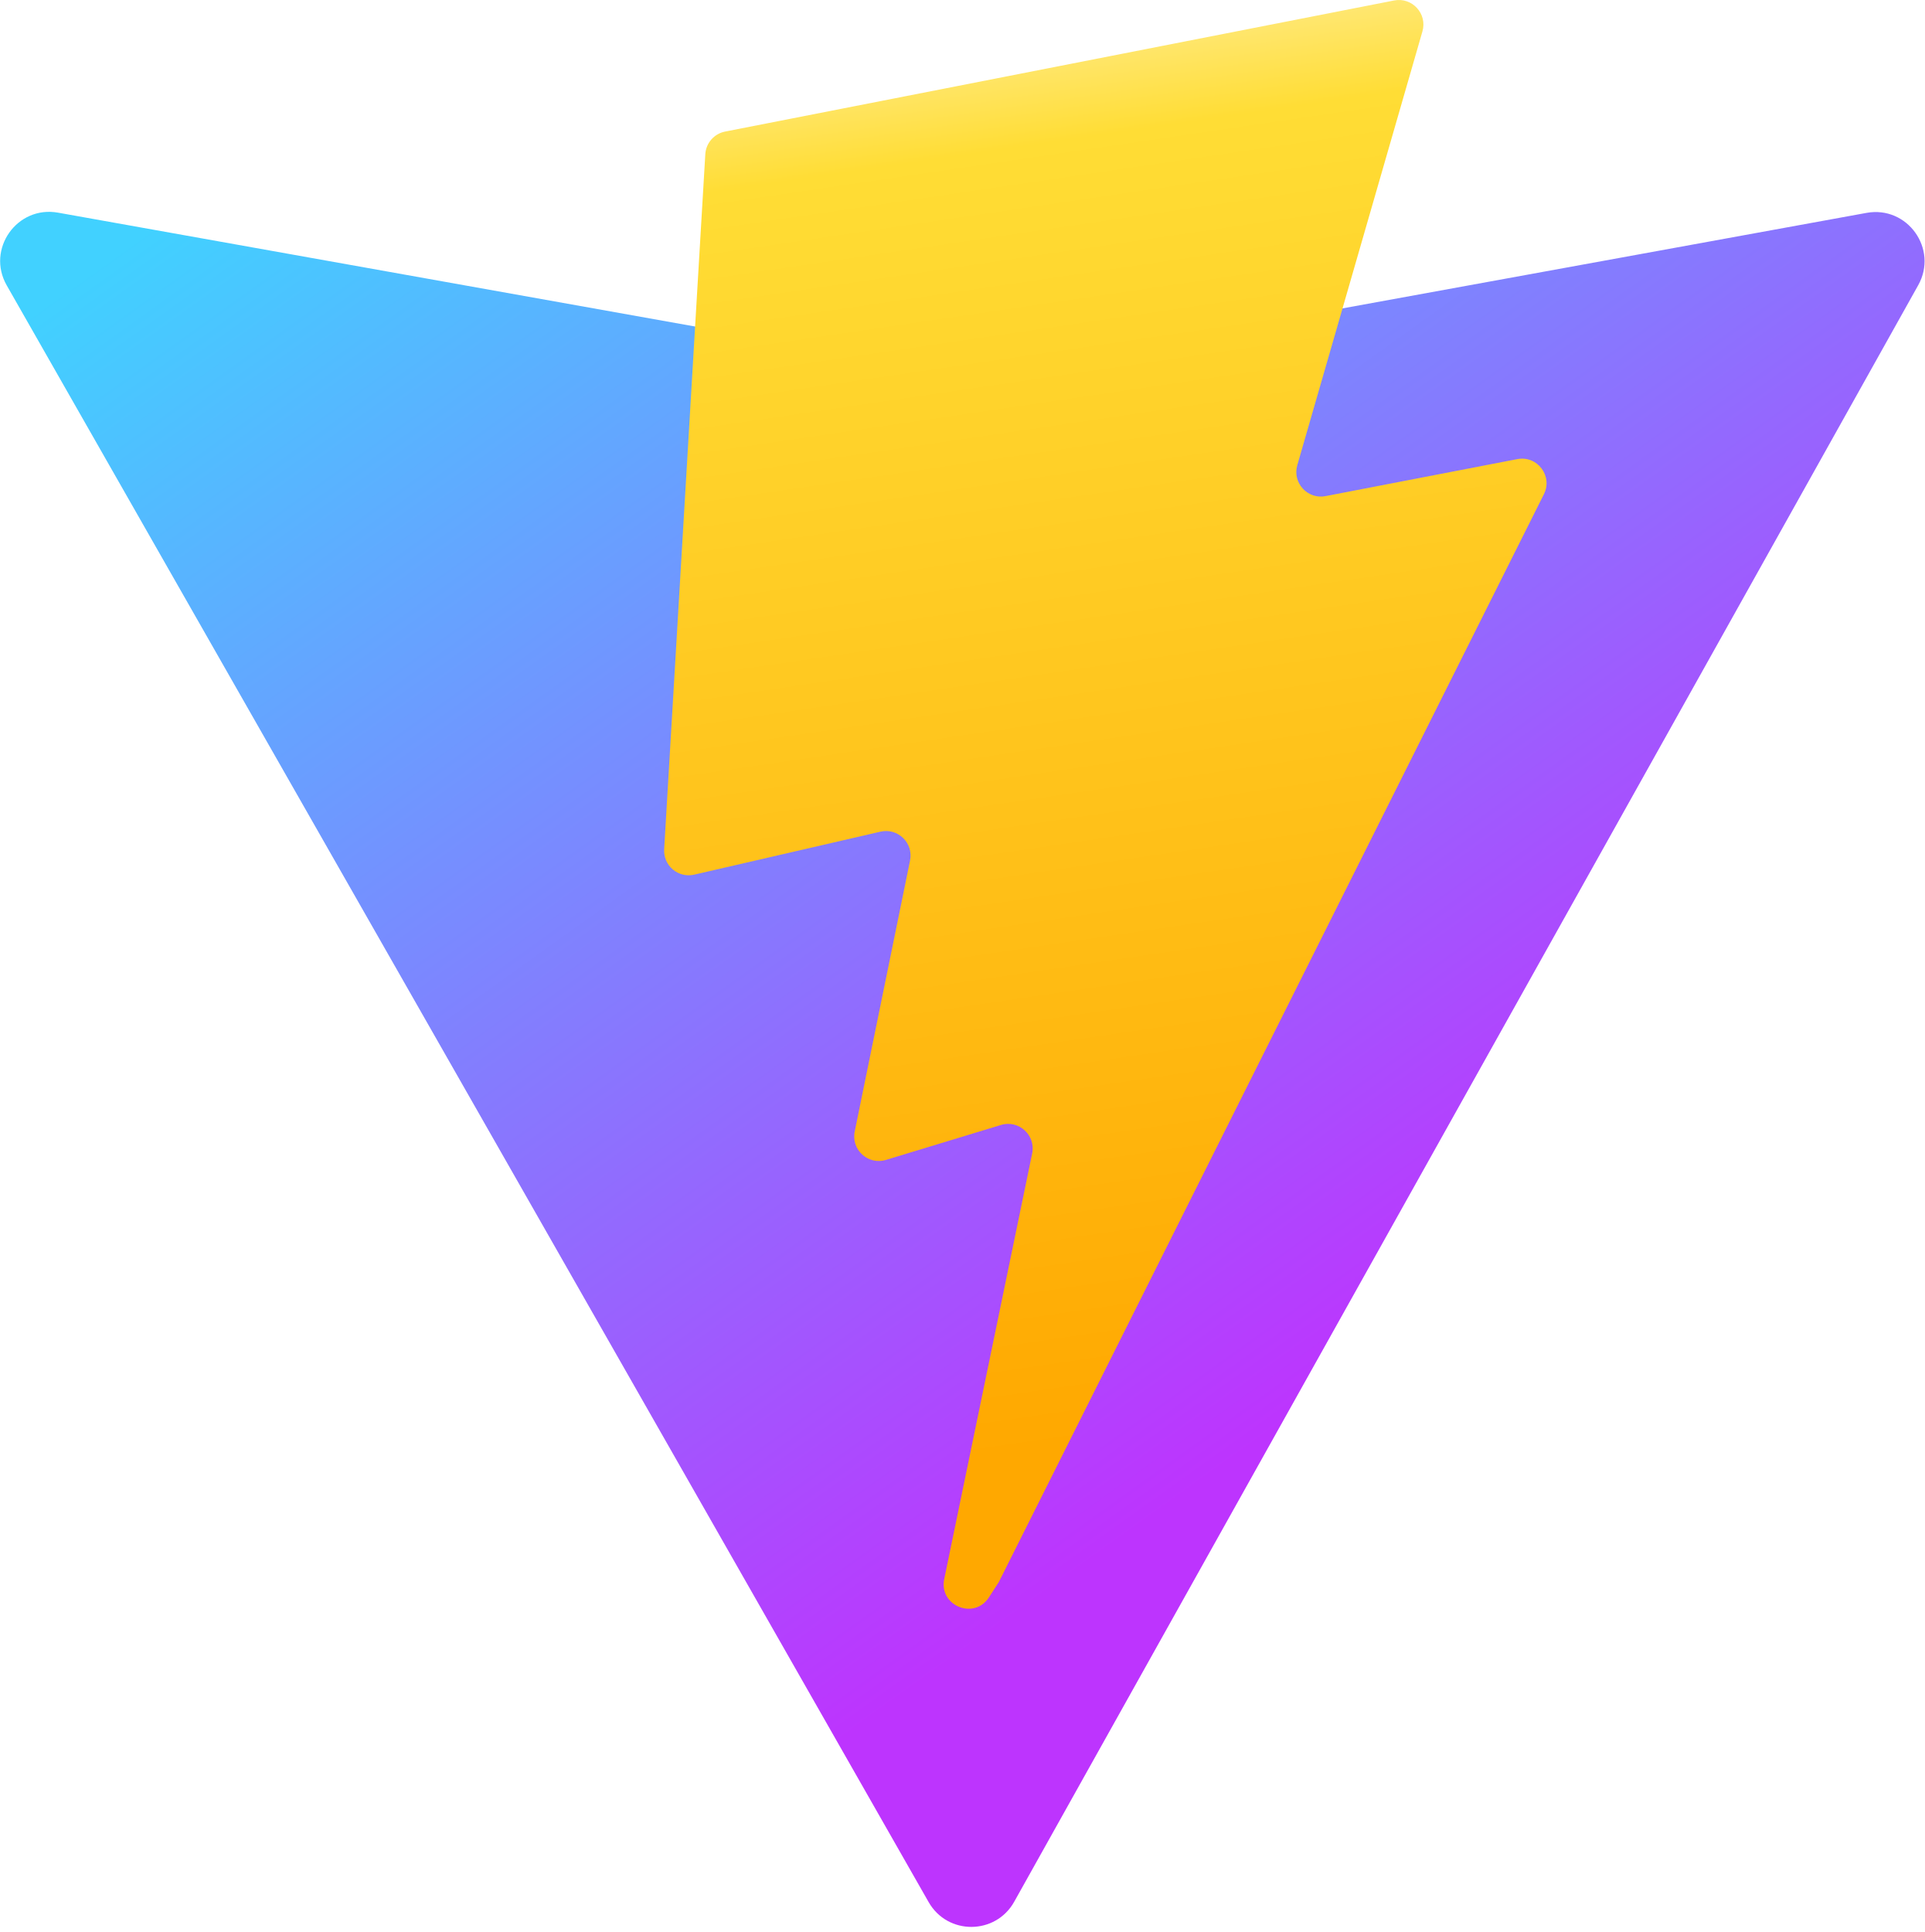
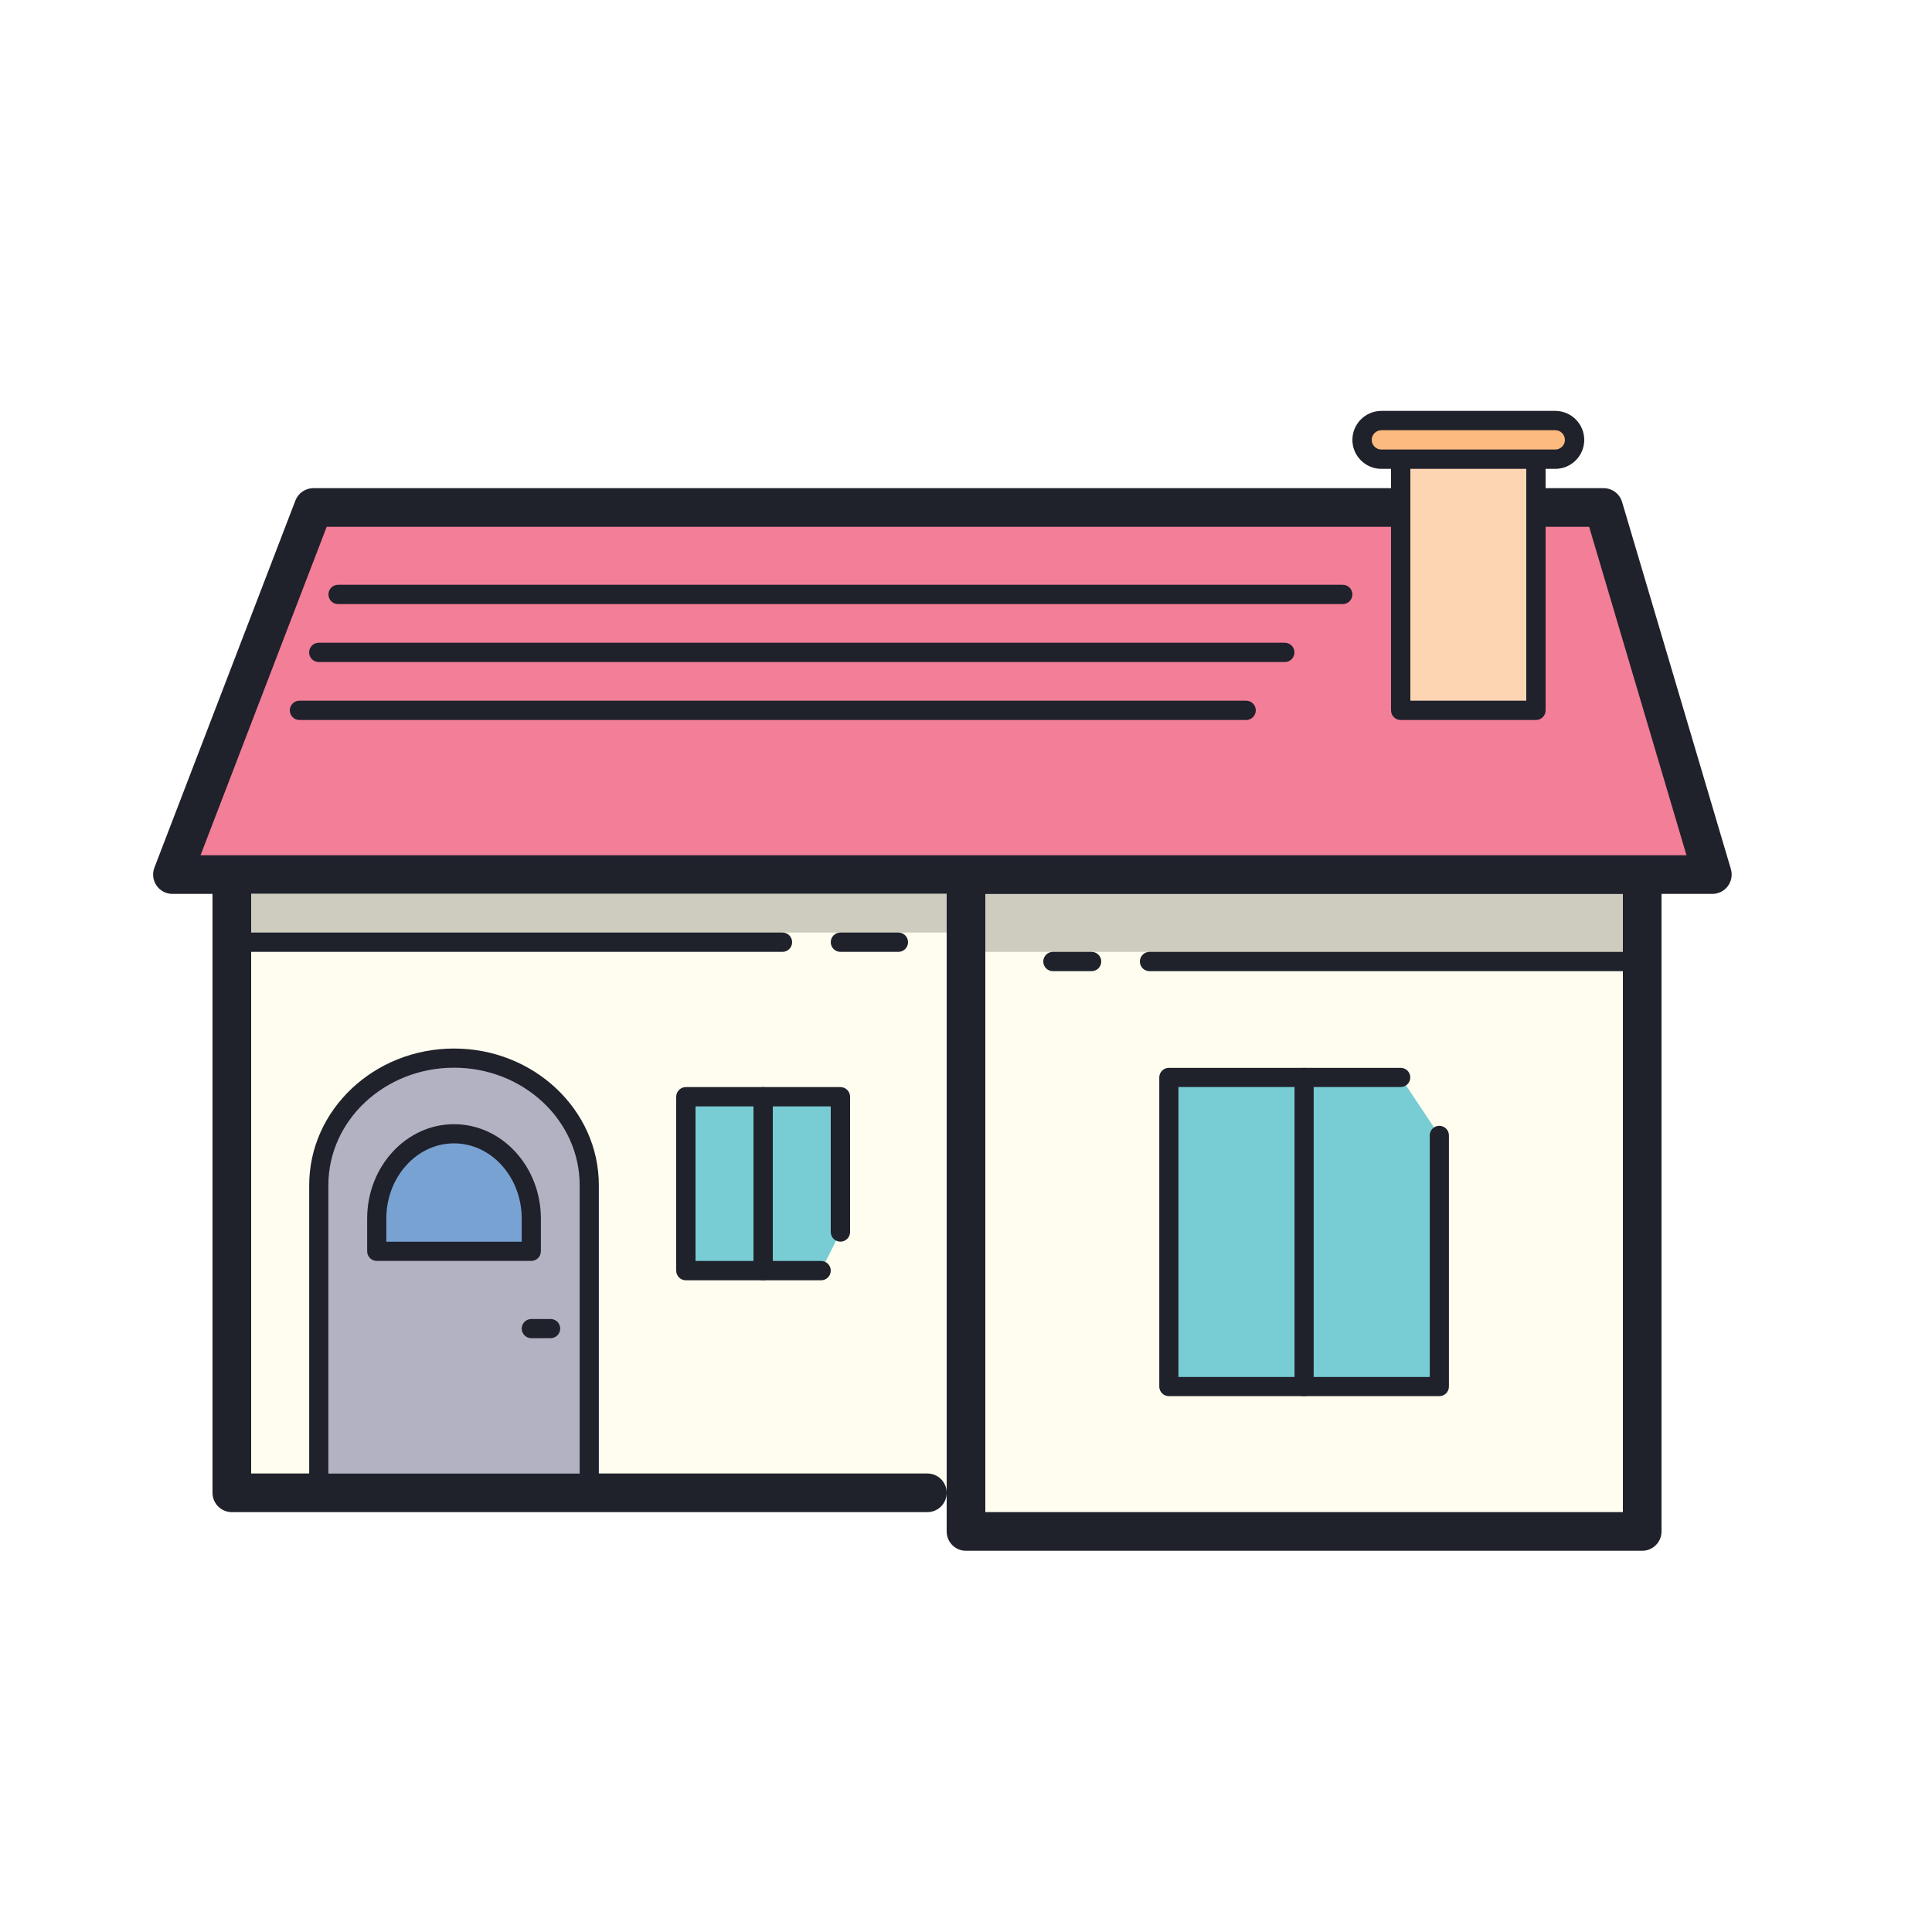
- <svg xmlns="http://www.w3.org/2000/svg" aria-hidden="true" role="img" class="iconify iconify--logos" width="31.88" height="32" preserveAspectRatio="xMidYMid meet" viewBox="0 0 256 257">
-   <defs>
-     <linearGradient id="IconifyId1813088fe1fbc01fb466" x1="-.828%" x2="57.636%" y1="7.652%" y2="78.411%">
-       <stop offset="0%" stop-color="#41D1FF" />
-       <stop offset="100%" stop-color="#BD34FE" />
-     </linearGradient>
-     <linearGradient id="IconifyId1813088fe1fbc01fb467" x1="43.376%" x2="50.316%" y1="2.242%" y2="89.03%">
-       <stop offset="0%" stop-color="#FFEA83" />
-       <stop offset="8.333%" stop-color="#FFDD35" />
-       <stop offset="100%" stop-color="#FFA800" />
-     </linearGradient>
-   </defs>
-   <path fill="url(#IconifyId1813088fe1fbc01fb466)" d="M255.153 37.938L134.897 252.976c-2.483 4.44-8.862 4.466-11.382.048L.875 37.958c-2.746-4.814 1.371-10.646 6.827-9.67l120.385 21.517a6.537 6.537 0 0 0 2.322-.004l117.867-21.483c5.438-.991 9.574 4.796 6.877 9.62Z" />
-   <path fill="url(#IconifyId1813088fe1fbc01fb467)" d="M185.432.063L96.44 17.501a3.268 3.268 0 0 0-2.634 3.014l-5.474 92.456a3.268 3.268 0 0 0 3.997 3.378l24.777-5.718c2.318-.535 4.413 1.507 3.936 3.838l-7.361 36.047c-.495 2.426 1.782 4.5 4.151 3.78l15.304-4.649c2.372-.72 4.652 1.36 4.15 3.788l-11.698 56.621c-.732 3.542 3.979 5.473 5.943 2.437l1.313-2.028l72.516-144.72c1.215-2.423-.88-5.186-3.54-4.672l-25.505 4.922c-2.396.462-4.435-1.77-3.759-4.114l16.646-57.705c.677-2.35-1.37-4.583-3.769-4.113Z" />
+ <svg xmlns="http://www.w3.org/2000/svg" x="0px" y="0px" width="100" height="100" viewBox="0 0 100 100">
+   <path fill="#fefdef" d="M12 45.268H50V77.268H12z" />
+   <path fill="#1f212b" d="M48,78.268H12c-0.552,0-1-0.447-1-1v-32c0-0.553,0.448-1,1-1s1,0.447,1,1v31h35c0.552,0,1,0.447,1,1S48.552,78.268,48,78.268z" />
+   <path fill="#fefdef" d="M50 45.268H85V79.268H50z" />
+   <path fill="#1f212b" d="M85,80.268H50c-0.552,0-1-0.447-1-1v-34c0-0.553,0.448-1,1-1h35c0.552,0,1,0.447,1,1v34C86,79.82,85.552,80.268,85,80.268z M51,78.268h33v-32H51V78.268z" />
+   <path fill="#ceccbe" d="M51 46.268H84V49.268H51z" />
+   <path fill="#f37e98" d="M12.03 45.268L8.925 45.268 16.222 26.268 20.577 26.268 33.691 26.268 83.001 26.268 88.631 45.268 87.275 45.268z" />
+   <path fill="#1f212b" d="M88.631,46.268H8.925c-0.33,0-0.638-0.162-0.824-0.434s-0.228-0.617-0.109-0.925l7.297-19c0.148-0.387,0.52-0.642,0.934-0.642H83c0.443,0,0.833,0.291,0.959,0.716l5.631,19c0.089,0.303,0.031,0.63-0.158,0.883S88.947,46.268,88.631,46.268z M10.38,44.268h76.912l-5.038-17H16.909L10.38,44.268z" />
+   <path fill="#78cdd4" d="M74.5 58.768L74.5 71.768 60.5 71.768 60.5 55.768 72.5 55.768" />
+   <path fill="#1f212b" d="M74.5,72.264h-14c-0.274,0-0.496-0.222-0.496-0.496v-16c0-0.274,0.222-0.496,0.496-0.496h12c0.274,0,0.496,0.222,0.496,0.496s-0.222,0.496-0.496,0.496H60.996v15.008h13.008V58.768c0-0.274,0.222-0.496,0.496-0.496s0.496,0.222,0.496,0.496v13C74.996,72.042,74.774,72.264,74.5,72.264z" />
+   <path fill="#1f212b" d="M67.5,72.264c-0.274,0-0.496-0.222-0.496-0.496v-16c0-0.274,0.222-0.496,0.496-0.496s0.496,0.222,0.496,0.496v16C67.996,72.042,67.774,72.264,67.5,72.264z" />
+   <path fill="#b3b2c3" d="M30.5,76.768V61.345c0-3.618-3.15-6.578-7-6.578c-3.85,0-7,2.96-7,6.578v15.422H30.5z" />
+   <path fill="#1f212b" d="M30.5,77.264h-14c-0.274,0-0.496-0.222-0.496-0.496V61.346c0-3.9,3.363-7.074,7.496-7.074s7.496,3.174,7.496,7.074v15.422C30.996,77.042,30.774,77.264,30.5,77.264z M16.996,76.272h13.008V61.346c0-3.354-2.917-6.082-6.504-6.082s-6.504,2.729-6.504,6.082V76.272z" />
+   <path fill="#78a2d2" d="M27.5,64.768v-1.692c0-2.415-1.8-4.391-4-4.391s-4,1.976-4,4.391v1.692H27.5z" />
+   <path fill="#1f212b" d="M27.5 65.264h-8c-.274 0-.496-.222-.496-.496v-1.692c0-2.695 2.017-4.888 4.496-4.888s4.496 2.192 4.496 4.888v1.692C27.996 65.042 27.774 65.264 27.5 65.264zM19.996 64.272h7.008v-1.196c0-2.148-1.572-3.896-3.504-3.896s-3.504 1.747-3.504 3.896V64.272zM28.5 69.264h-1c-.274 0-.496-.222-.496-.496s.222-.496.496-.496h1c.274 0 .496.222.496.496S28.774 69.264 28.5 69.264z" />
+   <path fill="#ceccbe" d="M13 46.268H49V48.268H13z" />
+   <path fill="#78cdd4" d="M42.5 65.768L35.5 65.768 35.5 56.768 43.5 56.768 43.5 63.768" />
+   <path fill="#1f212b" d="M42.5,66.268h-7c-0.276,0-0.5-0.224-0.5-0.5v-9c0-0.276,0.224-0.5,0.5-0.5h8c0.276,0,0.5,0.224,0.5,0.5v7c0,0.276-0.224,0.5-0.5,0.5s-0.5-0.224-0.5-0.5v-6.5h-7v8h6.5c0.276,0,0.5,0.224,0.5,0.5S42.776,66.268,42.5,66.268z" />
+   <path fill="#1f212b" d="M39.5,66.268c-0.276,0-0.5-0.224-0.5-0.5v-9c0-0.276,0.224-0.5,0.5-0.5s0.5,0.224,0.5,0.5v9C40,66.044,39.776,66.268,39.5,66.268z" />
+   <path fill="#fed5b3" d="M72.5 22.768H79.5V36.768H72.5z" />
+   <path fill="#1f212b" d="M79.5,37.268h-7c-0.276,0-0.5-0.224-0.5-0.5v-14c0-0.276,0.224-0.5,0.5-0.5h7c0.276,0,0.5,0.224,0.5,0.5v14C80,37.044,79.776,37.268,79.5,37.268z M73,36.268h6v-13h-6V36.268z" />
+   <path fill="#fcba7f" d="M80.5,23.768h-9c-0.55,0-1-0.45-1-1v0c0-0.55,0.45-1,1-1h9c0.55,0,1,0.45,1,1v0C81.5,23.318,81.05,23.768,80.5,23.768z" />
+   <path fill="#1f212b" d="M80.5 24.268h-9c-.827 0-1.5-.673-1.5-1.5s.673-1.5 1.5-1.5h9c.827 0 1.5.673 1.5 1.5S81.327 24.268 80.5 24.268zM71.5 22.268c-.276 0-.5.225-.5.5s.224.5.5.5h9c.276 0 .5-.225.5-.5s-.224-.5-.5-.5H71.5zM46.5 49.268h-3c-.276 0-.5-.224-.5-.5s.224-.5.5-.5h3c.276 0 .5.224.5.5S46.776 49.268 46.5 49.268zM40.5 49.268h-28c-.276 0-.5-.224-.5-.5s.224-.5.5-.5h28c.276 0 .5.224.5.5S40.776 49.268 40.5 49.268zM85.5 50.268h-26c-.276 0-.5-.224-.5-.5s.224-.5.5-.5h26c.276 0 .5.224.5.5S85.776 50.268 85.5 50.268zM69.5 31.268h-52c-.276 0-.5-.224-.5-.5s.224-.5.5-.5h52c.276 0 .5.224.5.5S69.776 31.268 69.5 31.268zM66.5 34.268h-50c-.276 0-.5-.224-.5-.5s.224-.5.5-.5h50c.276 0 .5.224.5.5S66.776 34.268 66.5 34.268zM64.5 37.268h-49c-.276 0-.5-.224-.5-.5s.224-.5.5-.5h49c.276 0 .5.224.5.5S64.776 37.268 64.5 37.268zM56.5 50.268h-2c-.276 0-.5-.224-.5-.5s.224-.5.5-.5h2c.276 0 .5.224.5.5S56.776 50.268 56.5 50.268z" />
</svg>
